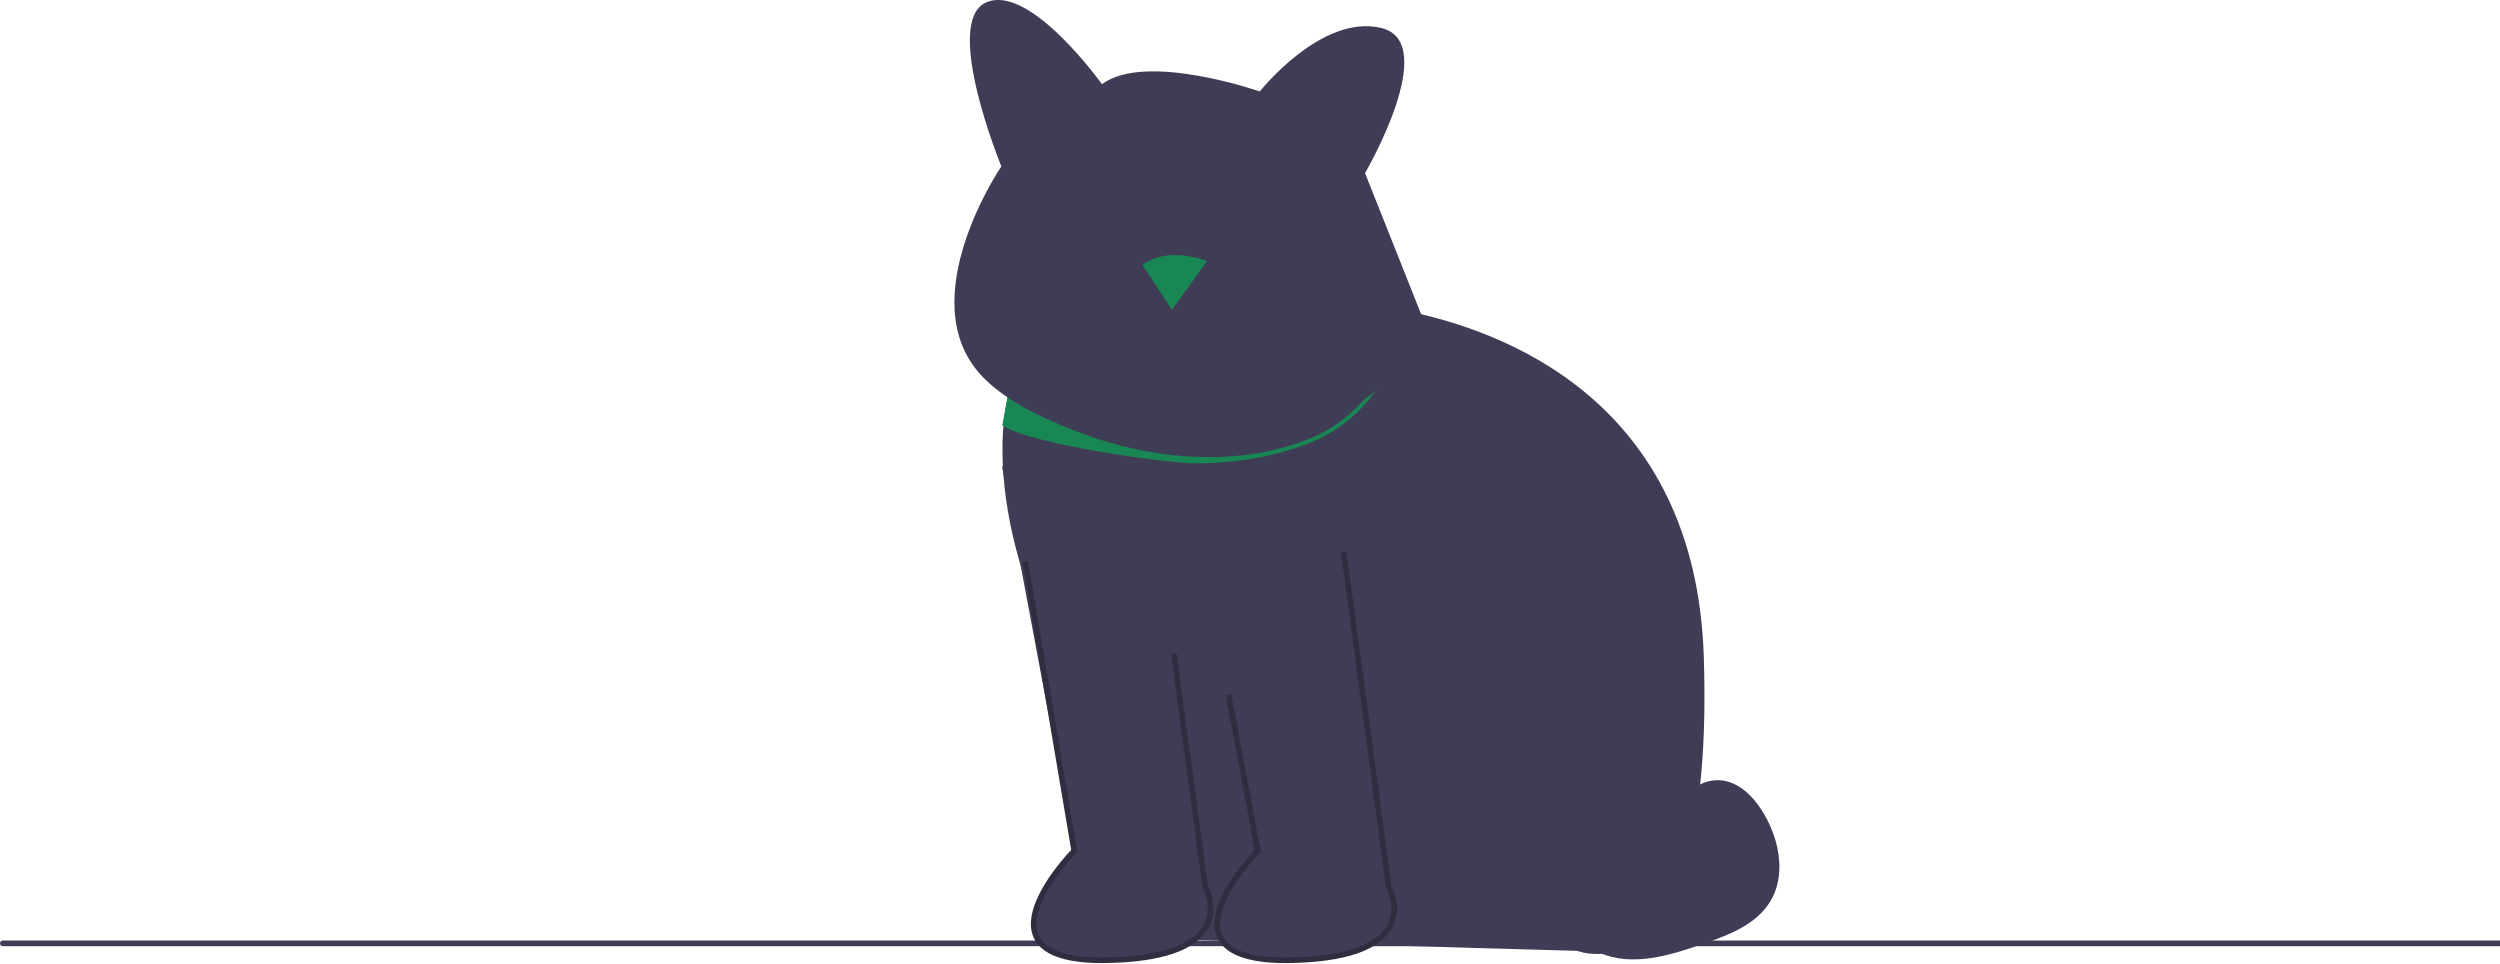
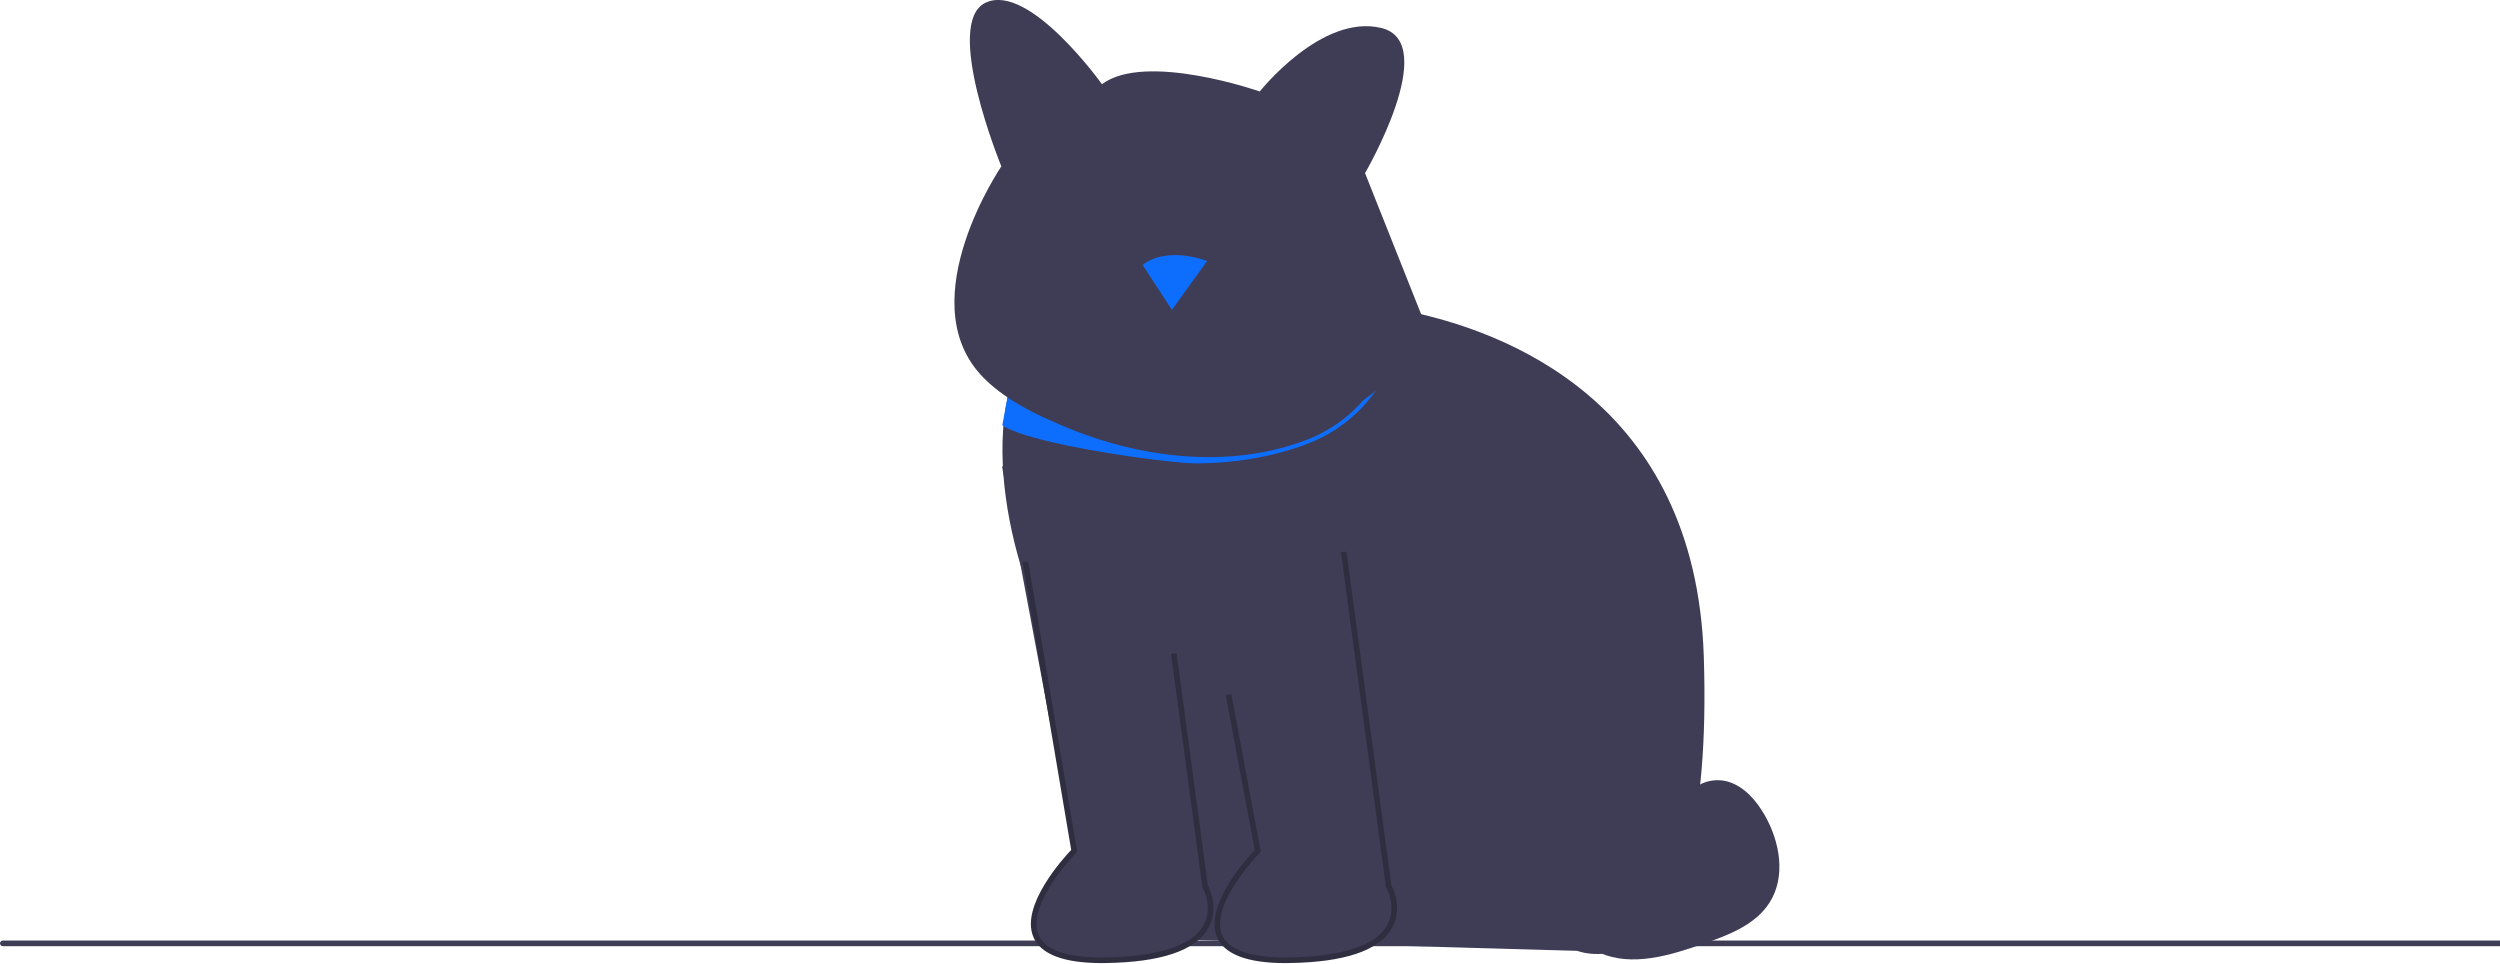
<svg xmlns="http://www.w3.org/2000/svg" width="888" height="342.09" viewBox="0 0 888 342.09">
  <path d="m560.17,337.74l-141.49-4.02s10.65-63.71-23.52-81.39c-23.29-12.06-43.96-68.39-38.08-106.72.08-.51.16-1.02.25-1.52,2.98-17.16,11.5-30.45,27.79-34.06,52.66-11.66,90.24-2.62,90.24-2.62,0,0,8.7.11,21.59,2.53.46.08.92.17,1.38.27,36.49,7.15,103.94,32.61,106.86,123.01,4.02,124.2-45.02,104.5-45.02,104.5Z" fill="#3f3d56" />
-   <path d="m496.95,109.95c-.24,6.48-1.71,12.92-4.39,19.04-5.56,12.69-15.7,22.38-28.54,27.29-38.46,14.72-83.34.12-106.04-15.71-.09.5-1.89,9.99-1.97,10.5,10.05,6.88,59.24,13.51,68.57,13.51,14.17,0,27.81-2.35,39.94-7,13.19-5.05,23.6-15.01,29.31-28.04,2.73-6.22,4.23-12.75,4.5-19.33-.46-.1-.92-.19-1.38-.27,0,0,0,0,0,0Z" fill="#198754" />
+   <path d="m496.95,109.95c-.24,6.48-1.71,12.92-4.39,19.04-5.56,12.69-15.7,22.38-28.54,27.29-38.46,14.72-83.34.12-106.04-15.71-.09.5-1.89,9.99-1.97,10.5,10.05,6.88,59.24,13.51,68.57,13.51,14.17,0,27.81-2.35,39.94-7,13.19-5.05,23.6-15.01,29.31-28.04,2.73-6.22,4.23-12.75,4.5-19.33-.46-.1-.92-.19-1.38-.27,0,0,0,0,0,0Z" fill="#0d6efd" />
  <path d="m507.41,118.2l-22.55-56.71s27.07-46.4,5.8-51.55c-21.27-5.16-43.18,22.55-43.18,22.55,0,0-40.6-14.18-56.06-2.58,0,0-25.78-36.09-41.24-29-15.47,7.09,5.5,58.18,5.5,58.18,0,0-31.92,46.86-7.43,73.92,24.49,27.07,116.64,48.98,159.17-14.82h0Z" fill="#3f3d56" />
  <path d="m1,336.08h887v-2H1c-.55,0-1,.45-1,1h0c0,.55.45,1,1,1Z" fill="#3f3d56" />
  <path d="m555.78,303.8c7.68,3.42,15.7,6.9,24.1,6.57s17.23-5.74,18.54-14.04c.68-4.29-.66-8.88.98-12.9,2.21-5.4,9.33-7.49,14.86-5.64,5.54,1.85,9.6,6.63,12.52,11.68,5.46,9.46,7.64,21.88,1.79,31.1-5.07,7.99-14.69,11.61-23.63,14.71-11.92,4.13-25.22,8.22-36.77,3.15-11.61-5.1-17.94-19.83-13.64-31.76" fill="#3f3d56" />
-   <path d="m428.74,92.71s-13.88-5.55-22.89,1.39l10.41,15.96s12.49-17.34,12.49-17.34Z" fill="#198754" />
+   <path d="m428.74,92.71s-13.88-5.55-22.89,1.39l10.41,15.96s12.49-17.34,12.49-17.34Z" fill="#0d6efd" />
  <path d="m355.89,165.55l25.67,136.68s-38.85,39.55,11.1,38.85c49.95-.69,35.38-26.36,35.38-26.36l-15.96-118.64" fill="#3f3d56" />
  <path d="m391.4,342.09c-13.53,0-21.71-3.1-24.33-9.23-4.77-11.16,10.76-28.17,13.42-30.97l-17.26-102.18,1.97-.33,17.43,103.18-.36.36c-.18.18-17.94,18.45-13.36,29.15,2.35,5.5,10.32,8.19,23.74,8,18.65-.26,30.67-4.17,34.77-11.3,3.69-6.42-.21-13.5-.25-13.57l-.09-.17-.03-.19-11.1-82.56,1.98-.27,11.08,82.38c.66,1.25,4.11,8.46.16,15.36-4.53,7.9-16.81,12.05-36.49,12.32-.43,0-.85,0-1.27,0Z" fill="#2f2e41" />
  <path d="m421.1,165.55l25.67,136.68s-38.85,39.55,11.1,38.85c49.95-.69,35.38-26.36,35.38-26.36l-15.96-118.64" fill="#3f3d56" />
  <path d="m456.61,342.09c-13.53,0-21.71-3.1-24.33-9.23-4.77-11.14,10.73-28.13,13.41-30.96l-10.31-55,1.97-.37,10.5,56.02-.37.37c-.18.18-17.94,18.45-13.36,29.15,2.35,5.5,10.33,8.2,23.74,8,18.66-.26,30.69-4.17,34.78-11.32,3.69-6.44-.22-13.48-.26-13.55l-.1-.17-15.98-118.83,1.98-.27,15.93,118.46c.66,1.25,4.11,8.46.16,15.36-4.53,7.9-16.81,12.05-36.49,12.32-.43,0-.85,0-1.27,0Z" fill="#2f2e41" />
</svg>
